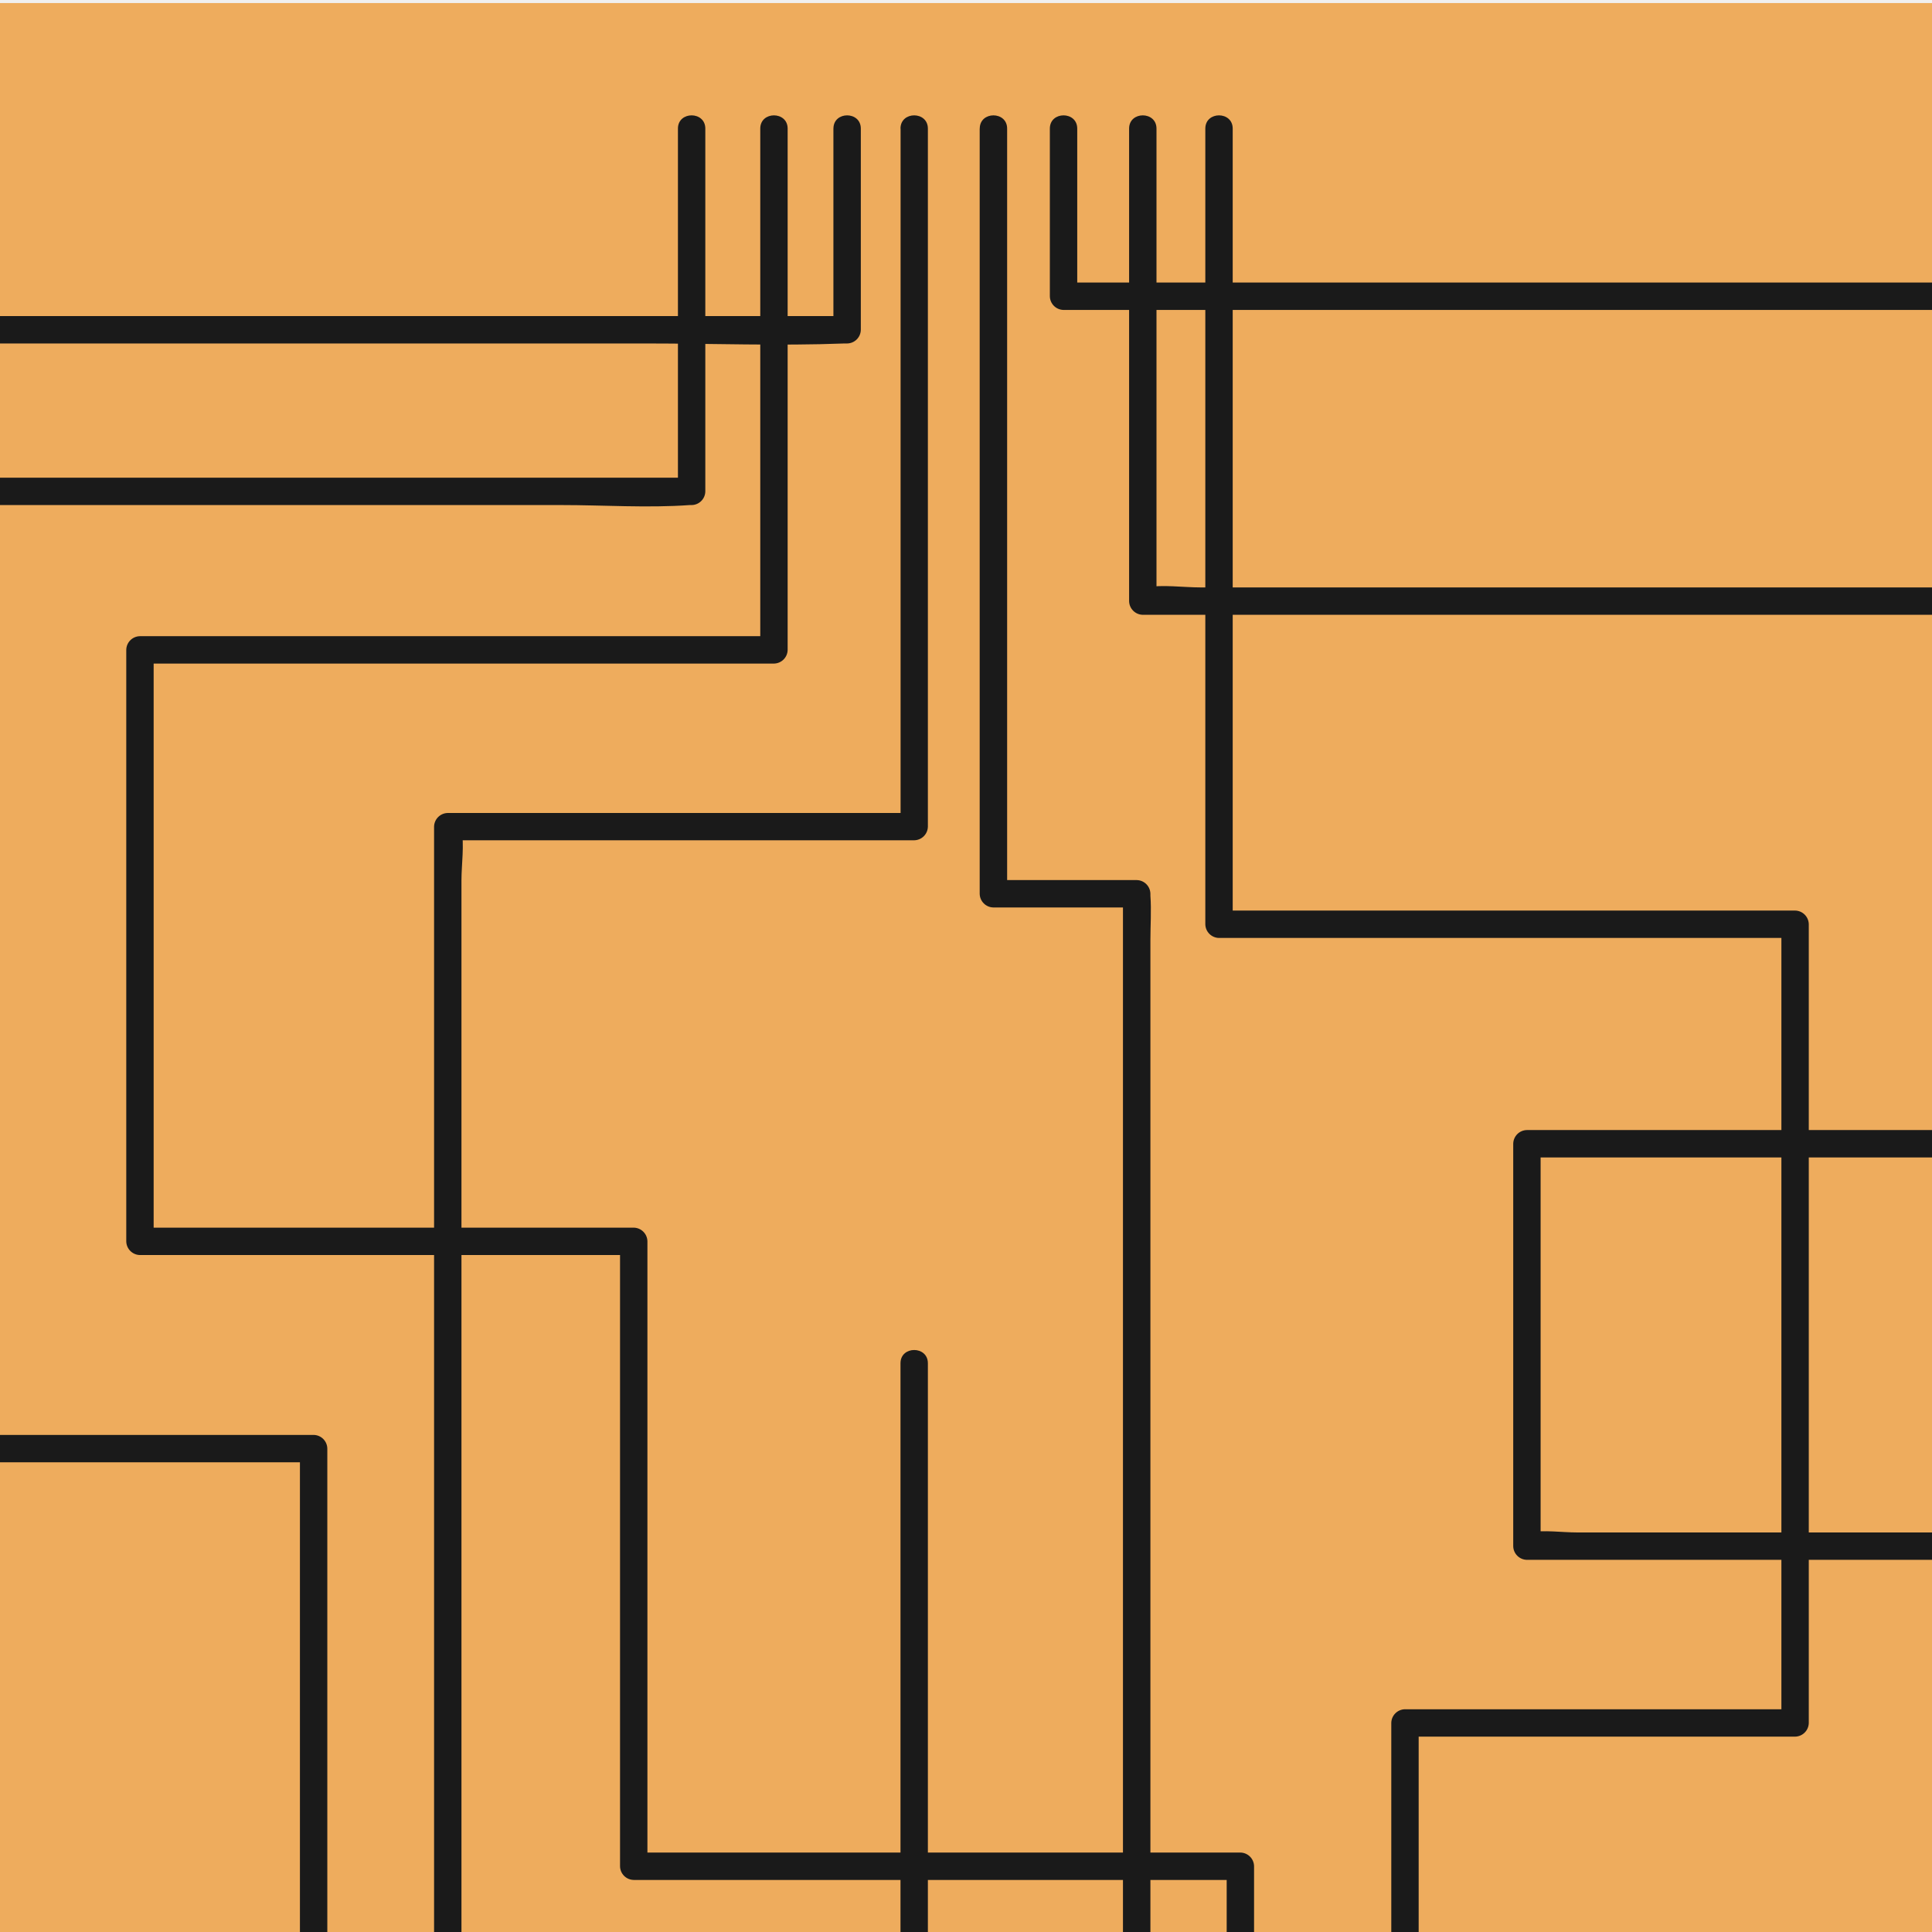
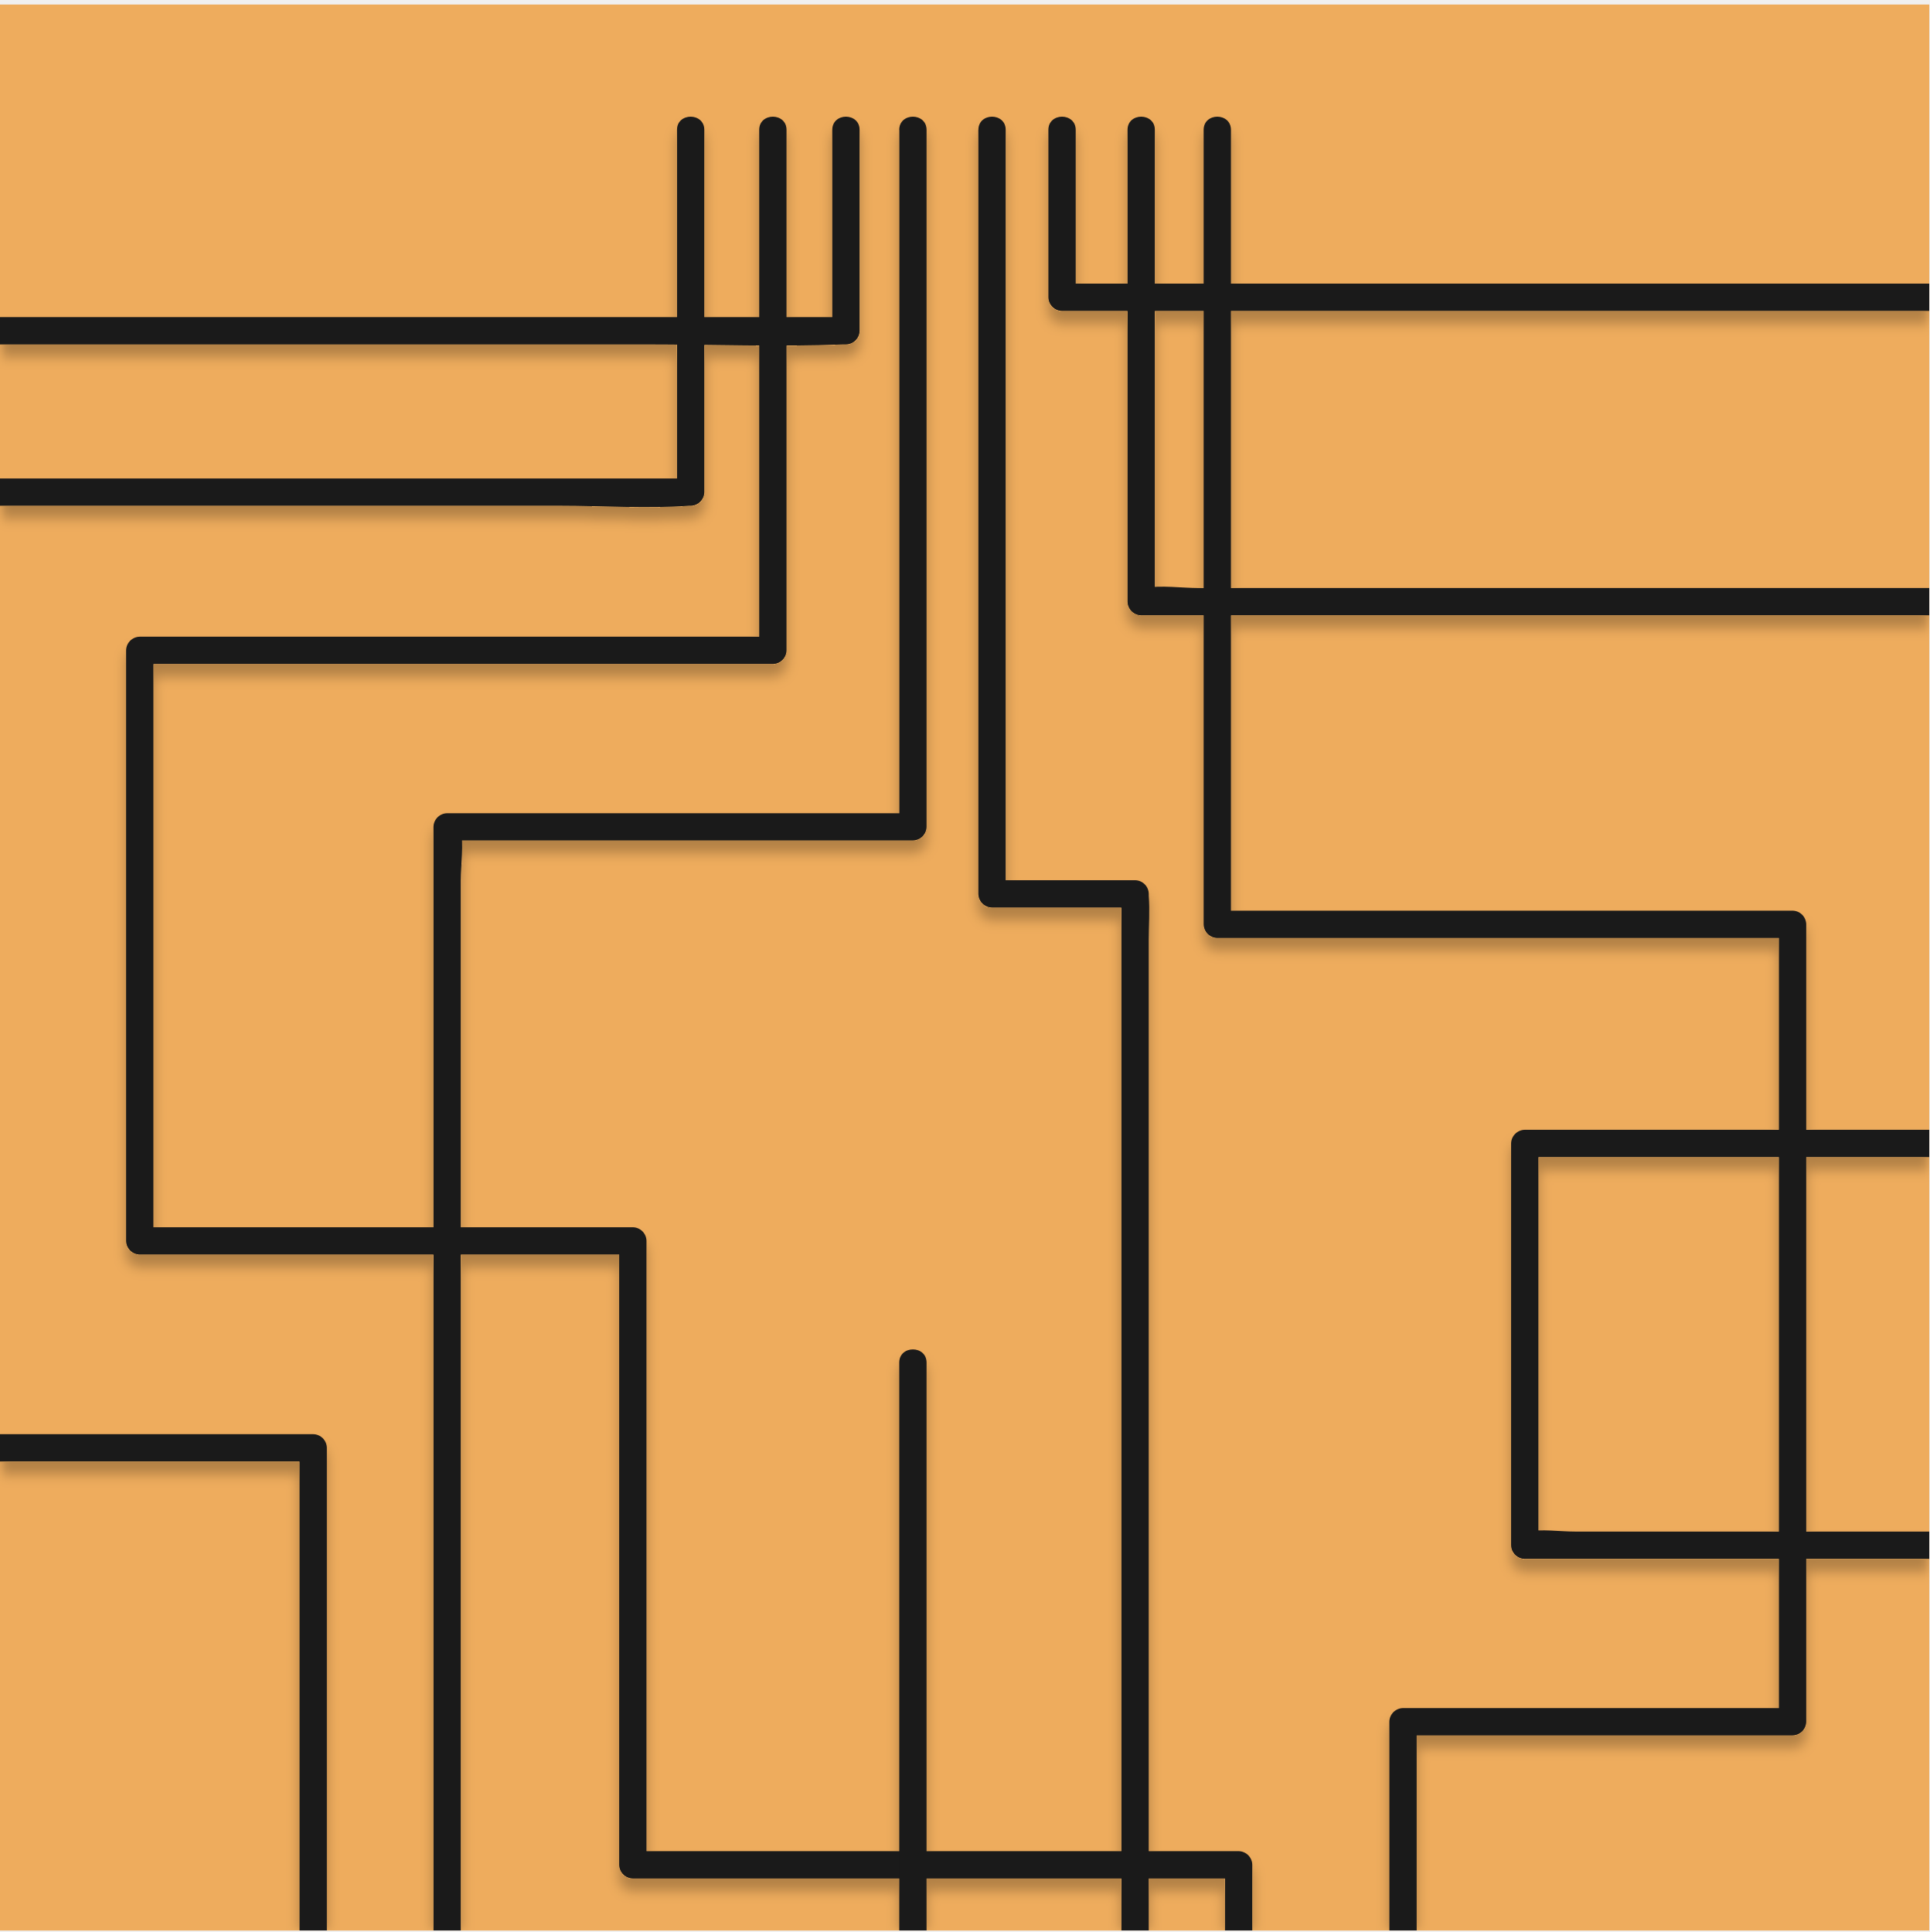
- <svg xmlns="http://www.w3.org/2000/svg" id="Layer_1" data-name="Layer 1" viewBox="0 0 635 635">
+ <svg xmlns="http://www.w3.org/2000/svg" width="635" height="636" viewBox="0 0 635 636" fill="none">
+   <g clip-path="url(#clip0_1_124)">
+     <path d="M635 1.5H0V636.5H635V1.5Z" fill="#EEAC5D" />
+     <mask id="mask0_1_124" style="mask-type:luminance" maskUnits="userSpaceOnUse" x="0" y="1" width="635" height="636">
+       <path d="M635 1.5H0V636.5H635V1.5Z" fill="white" />
+     </mask>
+     <g mask="url(#mask0_1_124)">
+       <g filter="url(#filter0_d_1_124)">
+         <path d="M273.92 42.76V108.89L278.42 104.39H-189.76C-211.36 104.39 -233.15 103.57 -254.76 104.39C-255.06 104.39 -255.35 104.39 -255.65 104.39C-256.838 104.408 -257.972 104.888 -258.812 105.728C-259.652 106.568 -260.132 107.702 -260.15 108.89V351.37L-255.65 346.87H-446C-447.188 346.888 -448.322 347.368 -449.162 348.208C-450.002 349.048 -450.482 350.182 -450.5 351.37V519.7C-450.5 525.49 -441.5 525.5 -441.5 519.7V351.37L-446 355.87H-255.63C-254.441 355.854 -253.306 355.375 -252.465 354.535C-251.625 353.694 -251.146 352.559 -251.13 351.37V108.89L-255.63 113.39H212.55C234.16 113.39 255.95 114.22 277.55 113.39C277.84 113.39 278.14 113.39 278.43 113.39C279.619 113.374 280.754 112.895 281.595 112.055C282.435 111.214 282.914 110.079 282.93 108.89V42.76C282.93 36.97 273.93 36.96 273.93 42.76H273.92Z" fill="#1A1A1A" />
+         <path d="M345.06 42.76V97.87C345.078 99.058 345.558 100.192 346.398 101.032C347.238 101.872 348.372 102.352 349.56 102.37H680.21L675.71 97.87V376.42L680.21 371.92H501.86C500.672 371.938 499.538 372.418 498.698 373.258C497.858 374.098 497.378 375.232 497.36 376.42V508.68C497.378 509.868 497.858 511.002 498.698 511.842C499.538 512.682 500.672 513.162 501.86 513.18H891.14C896.36 513.18 901.72 513.53 906.93 513.18C907.17 513.18 907.42 513.18 907.66 513.18C908.848 513.162 909.982 512.682 910.822 511.842C911.662 511.002 912.142 509.868 912.16 508.68V401.5L907.66 406H1081L1076.5 401.5V566.79C1076.5 572.58 1085.5 572.59 1085.5 566.79V401.5C1085.48 400.312 1085 399.178 1084.16 398.338C1083.32 397.498 1082.19 397.018 1081 397H907.66C906.472 397.018 905.338 397.498 904.498 398.338C903.658 399.178 903.178 400.312 903.16 401.5V508.68L907.66 504.18H518.38C513.38 504.18 507.49 503.28 502.59 504.18C502.347 504.2 502.103 504.2 501.86 504.18L506.36 508.68V376.42L501.86 380.92H680.21C681.399 380.904 682.534 380.425 683.375 379.585C684.215 378.744 684.695 377.609 684.71 376.42V97.87C684.692 96.682 684.212 95.548 683.372 94.708C682.532 93.868 681.398 93.388 680.21 93.37H349.56L354.06 97.87V42.76C354.06 36.97 345.06 36.96 345.06 42.76Z" fill="#1A1A1A" />
+         <path d="M249.88 42.76V214.1L254.38 209.6H46C44.811 209.615 43.676 210.095 42.835 210.935C41.995 211.776 41.516 212.911 41.5 214.1V408.5C41.518 409.688 41.998 410.822 42.838 411.662C43.678 412.502 44.812 412.982 46 413H208.29L203.79 408.5V613.89C203.808 615.078 204.288 616.212 205.128 617.052C205.968 617.892 207.102 618.372 208.29 618.39H407.68L403.18 613.89V704.06C403.18 709.85 412.18 709.86 412.18 704.06V613.89C412.164 612.701 411.685 611.566 410.845 610.725C410.004 609.885 408.869 609.406 407.68 609.39H208.29L212.79 613.89V408.5C212.772 407.312 212.292 406.178 211.452 405.338C210.612 404.498 209.478 404.018 208.29 404H46L50.5 408.5V214.1L46 218.6H254.38C255.568 218.582 256.702 218.102 257.542 217.262C258.382 216.422 258.862 215.288 258.88 214.1V42.76C258.88 36.97 249.88 36.96 249.88 42.76Z" fill="#1A1A1A" />
+         <path d="M222.82 42.76V162L227.32 157.5H-77.51C-91.46 157.5 -105.85 156.5 -119.77 157.5H-120.36C-121.548 157.518 -122.682 157.998 -123.522 158.838C-124.362 159.678 -124.842 160.812 -124.86 162V426.5L-120.36 422H-330.77C-331.959 422.015 -333.094 422.495 -333.935 423.335C-334.775 424.176 -335.254 425.311 -335.27 426.5V608.88C-335.252 610.068 -334.772 611.202 -333.932 612.042C-333.092 612.882 -331.958 613.362 -330.77 613.38H-34.19C-33.002 613.362 -31.868 612.882 -31.028 612.042C-30.188 611.202 -29.708 610.068 -29.69 608.88V476.62L-34.19 481.12H103.08L98.58 476.62V737.13L103.08 732.63H-40.2C-45.99 732.63 -46 741.63 -40.2 741.63H103.08C104.268 741.612 105.402 741.132 106.242 740.292C107.082 739.452 107.562 738.318 107.58 737.13V476.62C107.564 475.431 107.085 474.296 106.245 473.455C105.404 472.615 104.269 472.135 103.08 472.12H-34.19C-35.378 472.138 -36.512 472.618 -37.352 473.458C-38.192 474.298 -38.672 475.432 -38.69 476.62V608.88L-34.19 604.38H-330.77L-326.27 608.88V426.5L-330.77 431H-120.36C-119.172 430.982 -118.038 430.502 -117.198 429.662C-116.358 428.822 -115.878 427.688 -115.86 426.5V162L-120.36 166.5H184.48C198.42 166.5 212.82 167.5 226.73 166.5C226.927 166.49 227.123 166.49 227.32 166.5C228.509 166.484 229.644 166.005 230.485 165.165C231.325 164.324 231.804 163.189 231.82 162V42.76C231.82 36.97 222.82 36.96 222.82 42.76Z" fill="#1A1A1A" />
+         <path d="M371.11 42.76V198.07C371.128 199.258 371.608 200.392 372.448 201.232C373.288 202.072 374.422 202.552 375.61 202.57H821.52C827.29 202.57 834 203.57 839.71 202.57C839.983 202.55 840.257 202.55 840.53 202.57L836.03 198.07V315.3C836.048 316.488 836.528 317.622 837.368 318.462C838.208 319.302 839.342 319.782 840.53 319.8H959.76L955.26 315.3V577.81L959.76 573.31H738.33C737.142 573.328 736.008 573.808 735.168 574.648C734.328 575.488 733.848 576.622 733.83 577.81V698.05C733.83 703.84 742.83 703.85 742.83 698.05V577.81L738.33 582.31H959.76C960.948 582.292 962.082 581.812 962.922 580.972C963.762 580.132 964.242 578.998 964.26 577.81V315.3C964.242 314.112 963.762 312.978 962.922 312.138C962.082 311.298 960.948 310.818 959.76 310.8H840.53L845.03 315.3V198.07C845.012 196.882 844.532 195.748 843.692 194.908C842.852 194.068 841.718 193.588 840.53 193.57H394.62C388.85 193.57 382.14 192.57 376.43 193.57C376.157 193.59 375.883 193.59 375.61 193.57L380.11 198.07V42.76C380.11 36.97 371.11 36.96 371.11 42.76Z" fill="#1A1A1A" />
+         <path d="M396.16 42.76V304.28C396.178 305.468 396.658 306.602 397.498 307.442C398.338 308.282 399.472 308.762 400.66 308.78H590L585.5 304.28V566.79L590 562.29H461.78C460.592 562.308 459.458 562.788 458.618 563.628C457.778 564.468 457.298 565.602 457.28 566.79V763.18C457.28 768.97 466.28 768.98 466.28 763.18V566.79L461.78 571.29H590C591.188 571.272 592.322 570.792 593.162 569.952C594.002 569.112 594.482 567.978 594.5 566.79V304.28C594.482 303.092 594.002 301.958 593.162 301.118C592.322 300.278 591.188 299.798 590 299.78H400.66L405.16 304.28V42.76C405.16 36.97 396.16 36.96 396.16 42.76Z" fill="#1A1A1A" />
+         <path d="M296 42.76V272.21L300.5 267.71H147.17C145.982 267.728 144.848 268.208 144.008 269.048C143.168 269.888 142.688 271.022 142.67 272.21V686.37C142.67 691.98 142.27 697.74 142.67 703.37C142.67 703.61 142.67 703.86 142.67 704.1C142.686 705.289 143.165 706.424 144.005 707.265C144.846 708.105 145.981 708.584 147.17 708.6H300.47C301.658 708.582 302.792 708.102 303.632 707.262C304.472 706.422 304.952 705.288 304.97 704.1V448.56C304.97 442.77 295.97 442.76 295.97 448.56V704.06L300.47 699.56H147.17L151.67 704.06V289.91C151.67 284.62 152.67 278.16 151.67 272.91C151.645 272.667 151.645 272.423 151.67 272.18L147.17 276.68H300.47C301.658 276.662 302.792 276.182 303.632 275.342C304.472 274.502 304.952 273.368 304.97 272.18V42.76C304.97 36.97 295.97 36.96 295.97 42.76H296Z" fill="#1A1A1A" />
+         <path d="M322 42.76V294.26C322.018 295.448 322.498 296.582 323.338 297.422C324.178 298.262 325.312 298.742 326.5 298.76H373.59L369.09 294.26V653.7C369.09 658.54 368.74 663.53 369.09 668.36C369.09 668.57 369.09 668.78 369.09 668.99C369.106 670.179 369.585 671.314 370.425 672.155C371.266 672.995 372.401 673.474 373.59 673.49H618.09L613.59 668.99V737.13C613.59 742.92 622.59 742.93 622.59 737.13V668.99C622.572 667.802 622.092 666.668 621.252 665.828C620.412 664.988 619.278 664.508 618.09 664.49H373.61L378.11 668.99V309.55C378.11 304.71 378.46 299.72 378.11 294.89C378.11 294.68 378.11 294.47 378.11 294.26C378.092 293.072 377.612 291.938 376.772 291.098C375.932 290.258 374.798 289.778 373.61 289.76H326.52L331.02 294.26V42.76C331.02 36.97 322.02 36.96 322.02 42.76H322Z" fill="#1A1A1A" />
+       </g>
+     </g>
+   </g>
  <defs>
-     <style>.cls-1{fill:#eeac5d;}.cls-2{clip-path:url(#clip-path);}.cls-3{fill:#1a1a1a;}</style>
-     <clipPath id="clip-path">
-       <rect class="cls-1" y="1" width="635" height="635" />
+     <filter id="filter0_d_1_124" x="-454.5" y="38.414" width="1544" height="737.112" filterUnits="userSpaceOnUse" color-interpolation-filters="sRGB">
+       <feFlood flood-opacity="0" result="BackgroundImageFix" />
+       <feColorMatrix in="SourceAlpha" type="matrix" values="0 0 0 0 0 0 0 0 0 0 0 0 0 0 0 0 0 0 127 0" result="hardAlpha" />
+       <feOffset dy="4" />
+       <feGaussianBlur stdDeviation="2" />
+       <feComposite in2="hardAlpha" operator="out" />
+       <feColorMatrix type="matrix" values="0 0 0 0 0 0 0 0 0 0 0 0 0 0 0 0 0 0 0.25 0" />
+       <feBlend mode="normal" in2="BackgroundImageFix" result="effect1_dropShadow_1_124" />
+       <feBlend mode="normal" in="SourceGraphic" in2="effect1_dropShadow_1_124" result="shape" />
+     </filter>
+     <clipPath id="clip0_1_124">
+       <rect width="635" height="635" fill="white" transform="translate(0 0.5)" />
    </clipPath>
  </defs>
-   <rect class="cls-1" y="1" width="635" height="635" />
-   <g class="cls-2">
-     <path class="cls-3" d="M273.92,42.26v66.13l4.5-4.5H-189.76c-21.6,0-43.39-.82-65,0-.3,0-.59,0-.89,0a4.57,4.57,0,0,0-4.5,4.5V350.87l4.5-4.5H-446a4.57,4.57,0,0,0-4.5,4.5V519.2c0,5.79,9,5.8,9,0V350.87l-4.5,4.5h190.37a4.56,4.56,0,0,0,4.5-4.5V108.39l-4.5,4.5H212.55c21.61,0,43.4.83,65,0,.29,0,.59,0,.88,0a4.56,4.56,0,0,0,4.5-4.5V42.26c0-5.79-9-5.8-9,0Z" />
-     <path class="cls-3" d="M345.06,42.26V97.37a4.57,4.57,0,0,0,4.5,4.5H680.21l-4.5-4.5V375.92l4.5-4.5H501.86a4.57,4.57,0,0,0-4.5,4.5V508.18a4.57,4.57,0,0,0,4.5,4.5H891.14c5.22,0,10.58.35,15.79,0,.24,0,.49,0,.73,0a4.57,4.57,0,0,0,4.5-4.5V401l-4.5,4.5H1081l-4.5-4.5V566.29c0,5.79,9,5.8,9,0V401a4.57,4.57,0,0,0-4.5-4.5H907.66a4.57,4.57,0,0,0-4.5,4.5V508.18l4.5-4.5H518.38c-5,0-10.89-.9-15.79,0a4.45,4.45,0,0,1-.73,0l4.5,4.5V375.92l-4.5,4.5H680.21a4.56,4.56,0,0,0,4.5-4.5V97.37a4.57,4.57,0,0,0-4.5-4.5H349.56l4.5,4.5V42.26c0-5.79-9-5.8-9,0Z" />
-     <path class="cls-3" d="M249.88,42.26V213.6l4.5-4.5H46a4.56,4.56,0,0,0-4.5,4.5V408a4.57,4.57,0,0,0,4.5,4.5H208.29l-4.5-4.5V613.39a4.57,4.57,0,0,0,4.5,4.5H407.68l-4.5-4.5v90.17c0,5.79,9,5.8,9,0V613.39a4.56,4.56,0,0,0-4.5-4.5H208.29l4.5,4.5V408a4.57,4.57,0,0,0-4.5-4.5H46l4.5,4.5V213.6L46,218.1H254.38a4.57,4.57,0,0,0,4.5-4.5V42.26c0-5.79-9-5.8-9,0Z" />
-     <path class="cls-3" d="M222.82,42.26V161.5l4.5-4.5H-77.51c-13.95,0-28.34-1-42.26,0h-.59a4.57,4.57,0,0,0-4.5,4.5V426l4.5-4.5H-330.77a4.56,4.56,0,0,0-4.5,4.5V608.38a4.57,4.57,0,0,0,4.5,4.5H-34.19a4.57,4.57,0,0,0,4.5-4.5V476.12l-4.5,4.5H103.08l-4.5-4.5V736.63l4.5-4.5H-40.2c-5.79,0-5.8,9,0,9H103.08a4.57,4.57,0,0,0,4.5-4.5V476.12a4.56,4.56,0,0,0-4.5-4.5H-34.19a4.57,4.57,0,0,0-4.5,4.5V608.38l4.5-4.5H-330.77l4.5,4.5V426l-4.5,4.5h210.41a4.57,4.57,0,0,0,4.5-4.5V161.5l-4.5,4.5H184.48c13.94,0,28.34,1,42.25,0a5.8,5.8,0,0,1,.59,0,4.56,4.56,0,0,0,4.5-4.5V42.26c0-5.79-9-5.8-9,0Z" />
-     <path class="cls-3" d="M371.11,42.26V197.57a4.57,4.57,0,0,0,4.5,4.5H821.52c5.77,0,12.48,1,18.19,0a5.61,5.61,0,0,1,.82,0l-4.5-4.5V314.8a4.57,4.57,0,0,0,4.5,4.5H959.76l-4.5-4.5V577.31l4.5-4.5H738.33a4.57,4.57,0,0,0-4.5,4.5V697.55c0,5.79,9,5.8,9,0V577.31l-4.5,4.5H959.76a4.57,4.57,0,0,0,4.5-4.5V314.8a4.57,4.57,0,0,0-4.5-4.5H840.53l4.5,4.5V197.57a4.57,4.57,0,0,0-4.5-4.5H394.62c-5.77,0-12.48-1-18.19,0a5.61,5.61,0,0,1-.82,0l4.5,4.5V42.26c0-5.79-9-5.8-9,0Z" />
-     <path class="cls-3" d="M396.16,42.26V303.78a4.57,4.57,0,0,0,4.5,4.5H590l-4.5-4.5V566.29l4.5-4.5H461.78a4.57,4.57,0,0,0-4.5,4.5V762.68c0,5.79,9,5.8,9,0V566.29l-4.5,4.5H590a4.57,4.57,0,0,0,4.5-4.5V303.78a4.57,4.57,0,0,0-4.5-4.5H400.66l4.5,4.5V42.26c0-5.79-9-5.8-9,0Z" />
-     <path class="cls-3" d="M296,42.26V271.71l4.5-4.5H147.17a4.57,4.57,0,0,0-4.5,4.5V685.87c0,5.61-.4,11.37,0,17,0,.24,0,.49,0,.73a4.56,4.56,0,0,0,4.5,4.5h153.3a4.57,4.57,0,0,0,4.5-4.5V448.06c0-5.79-9-5.8-9,0v255.5l4.5-4.5H147.17l4.5,4.5V289.41c0-5.29,1-11.75,0-17a3.56,3.56,0,0,1,0-.73l-4.5,4.5h153.3a4.57,4.57,0,0,0,4.5-4.5V42.26c0-5.79-9-5.8-9,0Z" />
-     <path class="cls-3" d="M322,42.26v251.5a4.57,4.57,0,0,0,4.5,4.5h47.09l-4.5-4.5V653.2c0,4.84-.35,9.83,0,14.66,0,.21,0,.42,0,.63a4.56,4.56,0,0,0,4.5,4.5H618.09l-4.5-4.5v68.14c0,5.79,9,5.8,9,0V668.49a4.57,4.57,0,0,0-4.5-4.5H373.61l4.5,4.5V309.05c0-4.84.35-9.83,0-14.66,0-.21,0-.42,0-.63a4.57,4.57,0,0,0-4.5-4.5H326.52l4.5,4.5V42.26c0-5.79-9-5.8-9,0Z" />
-   </g>
</svg>
